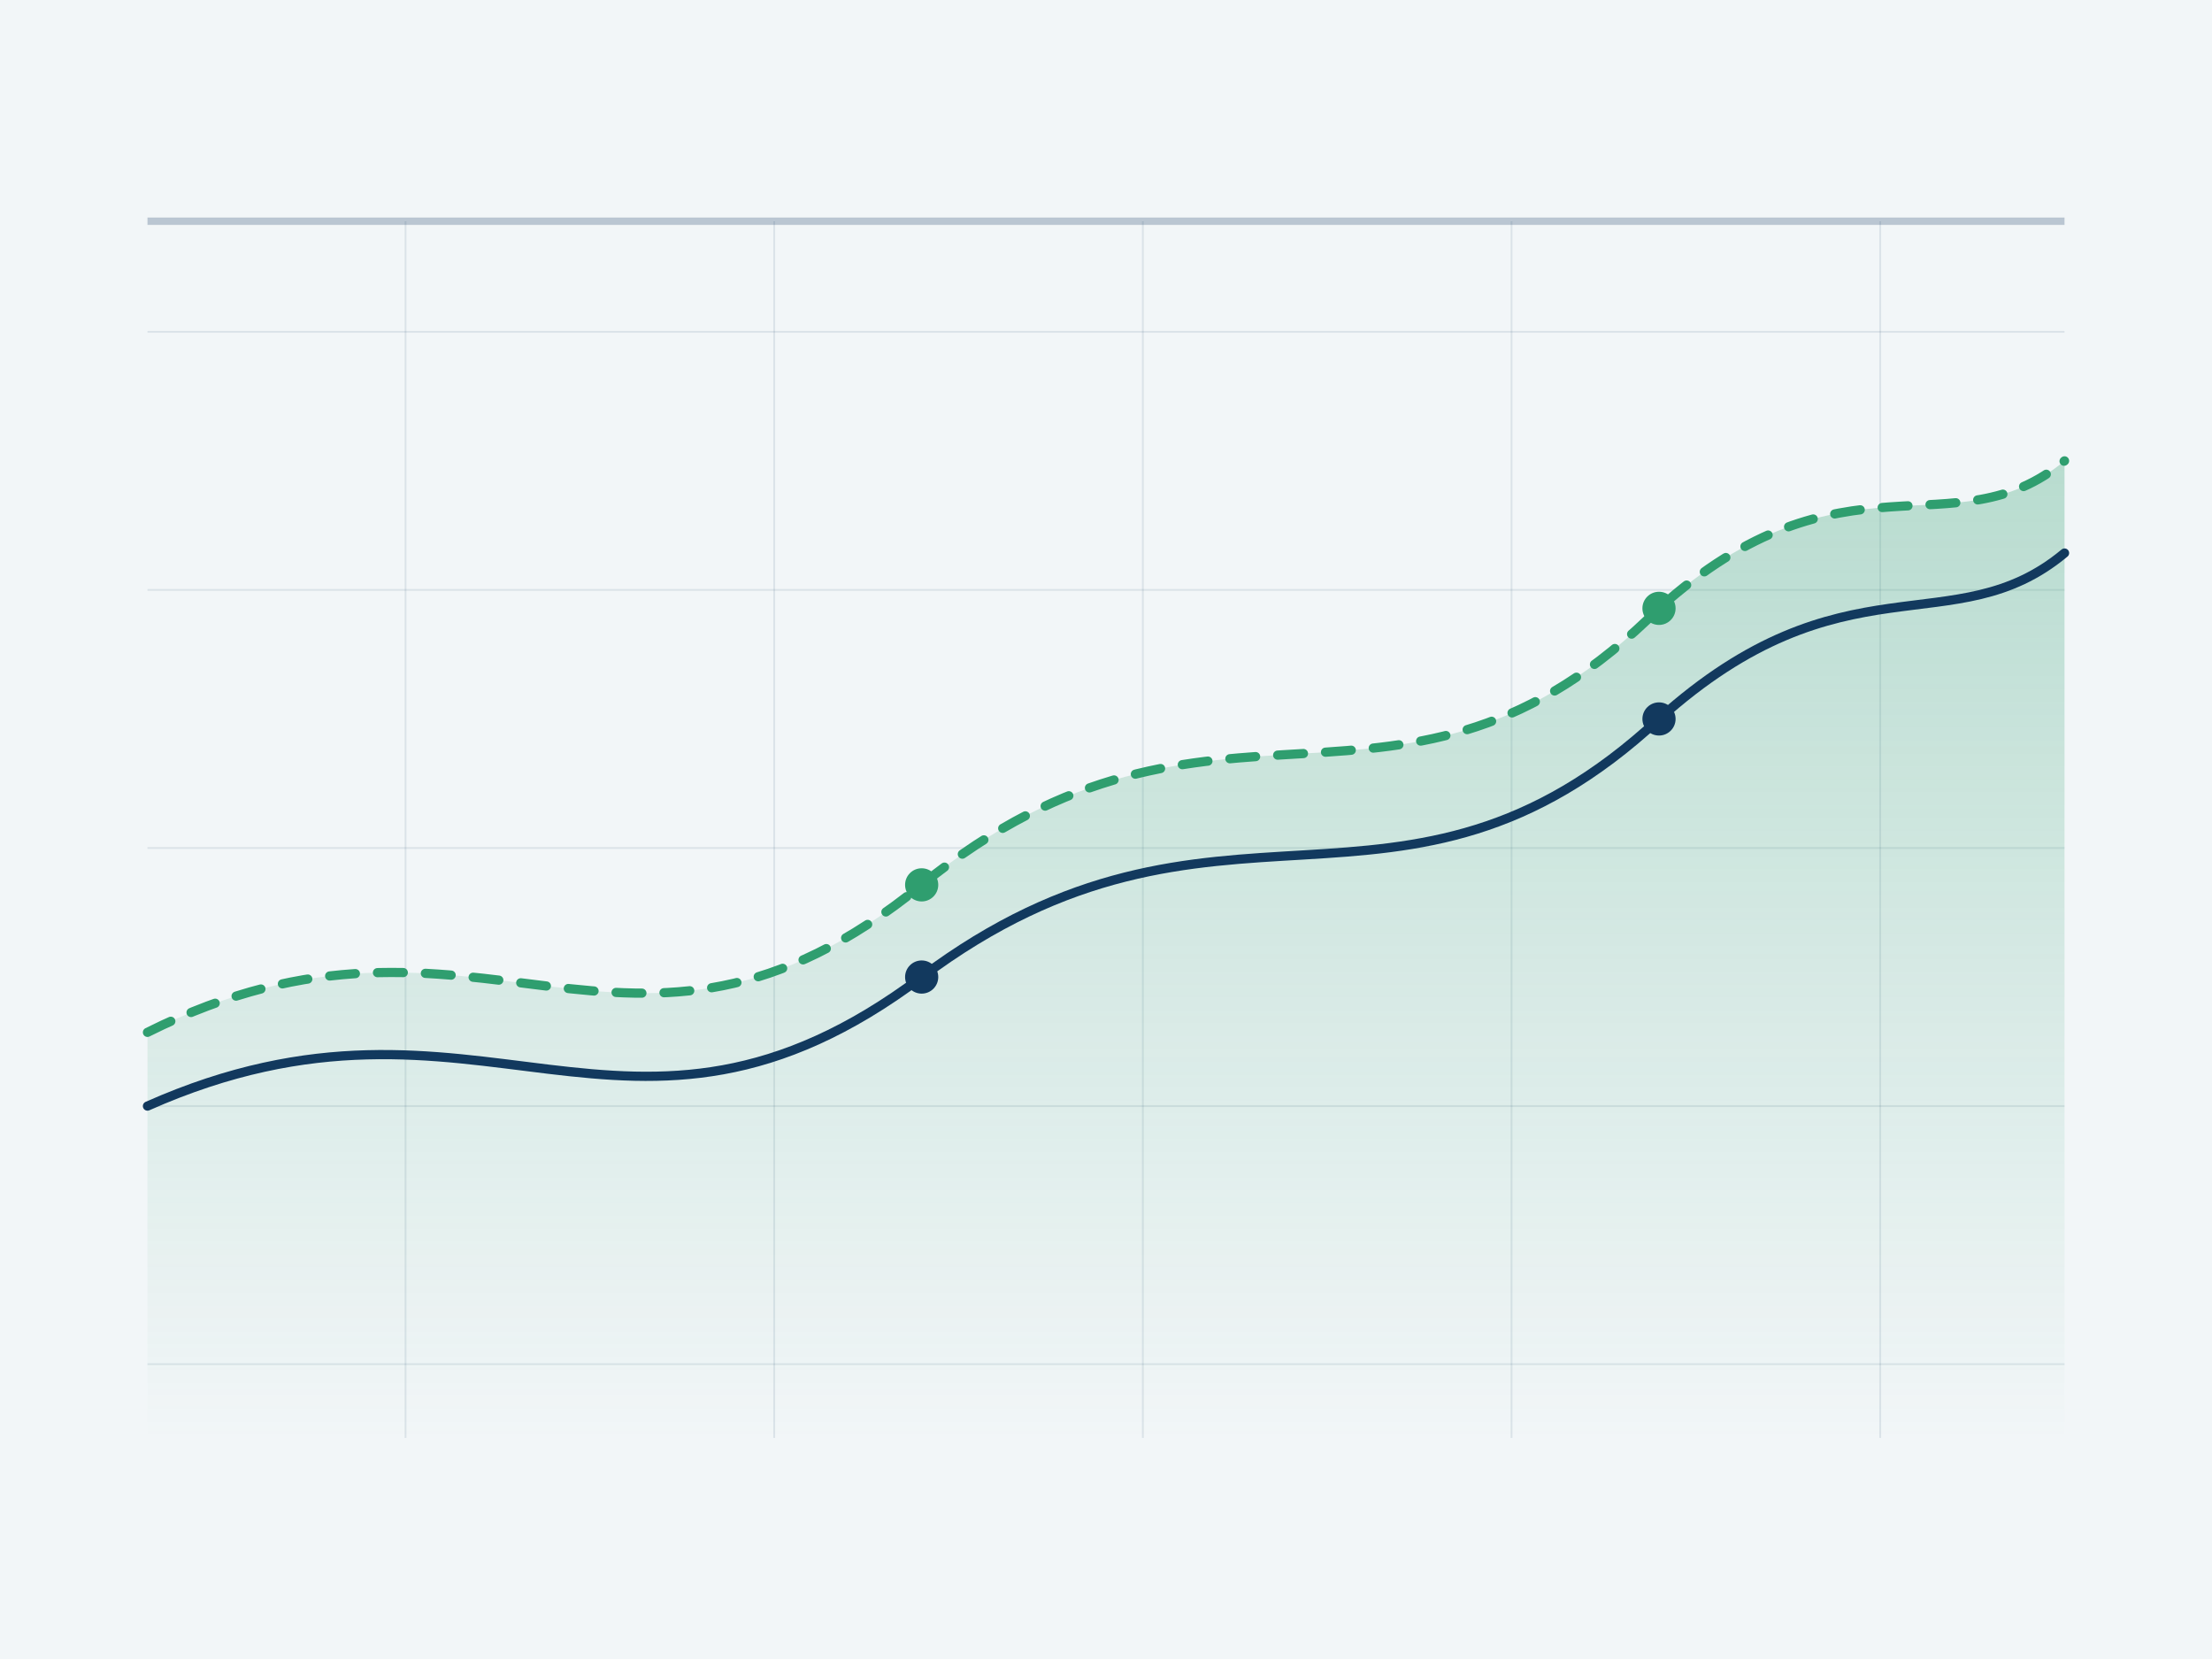
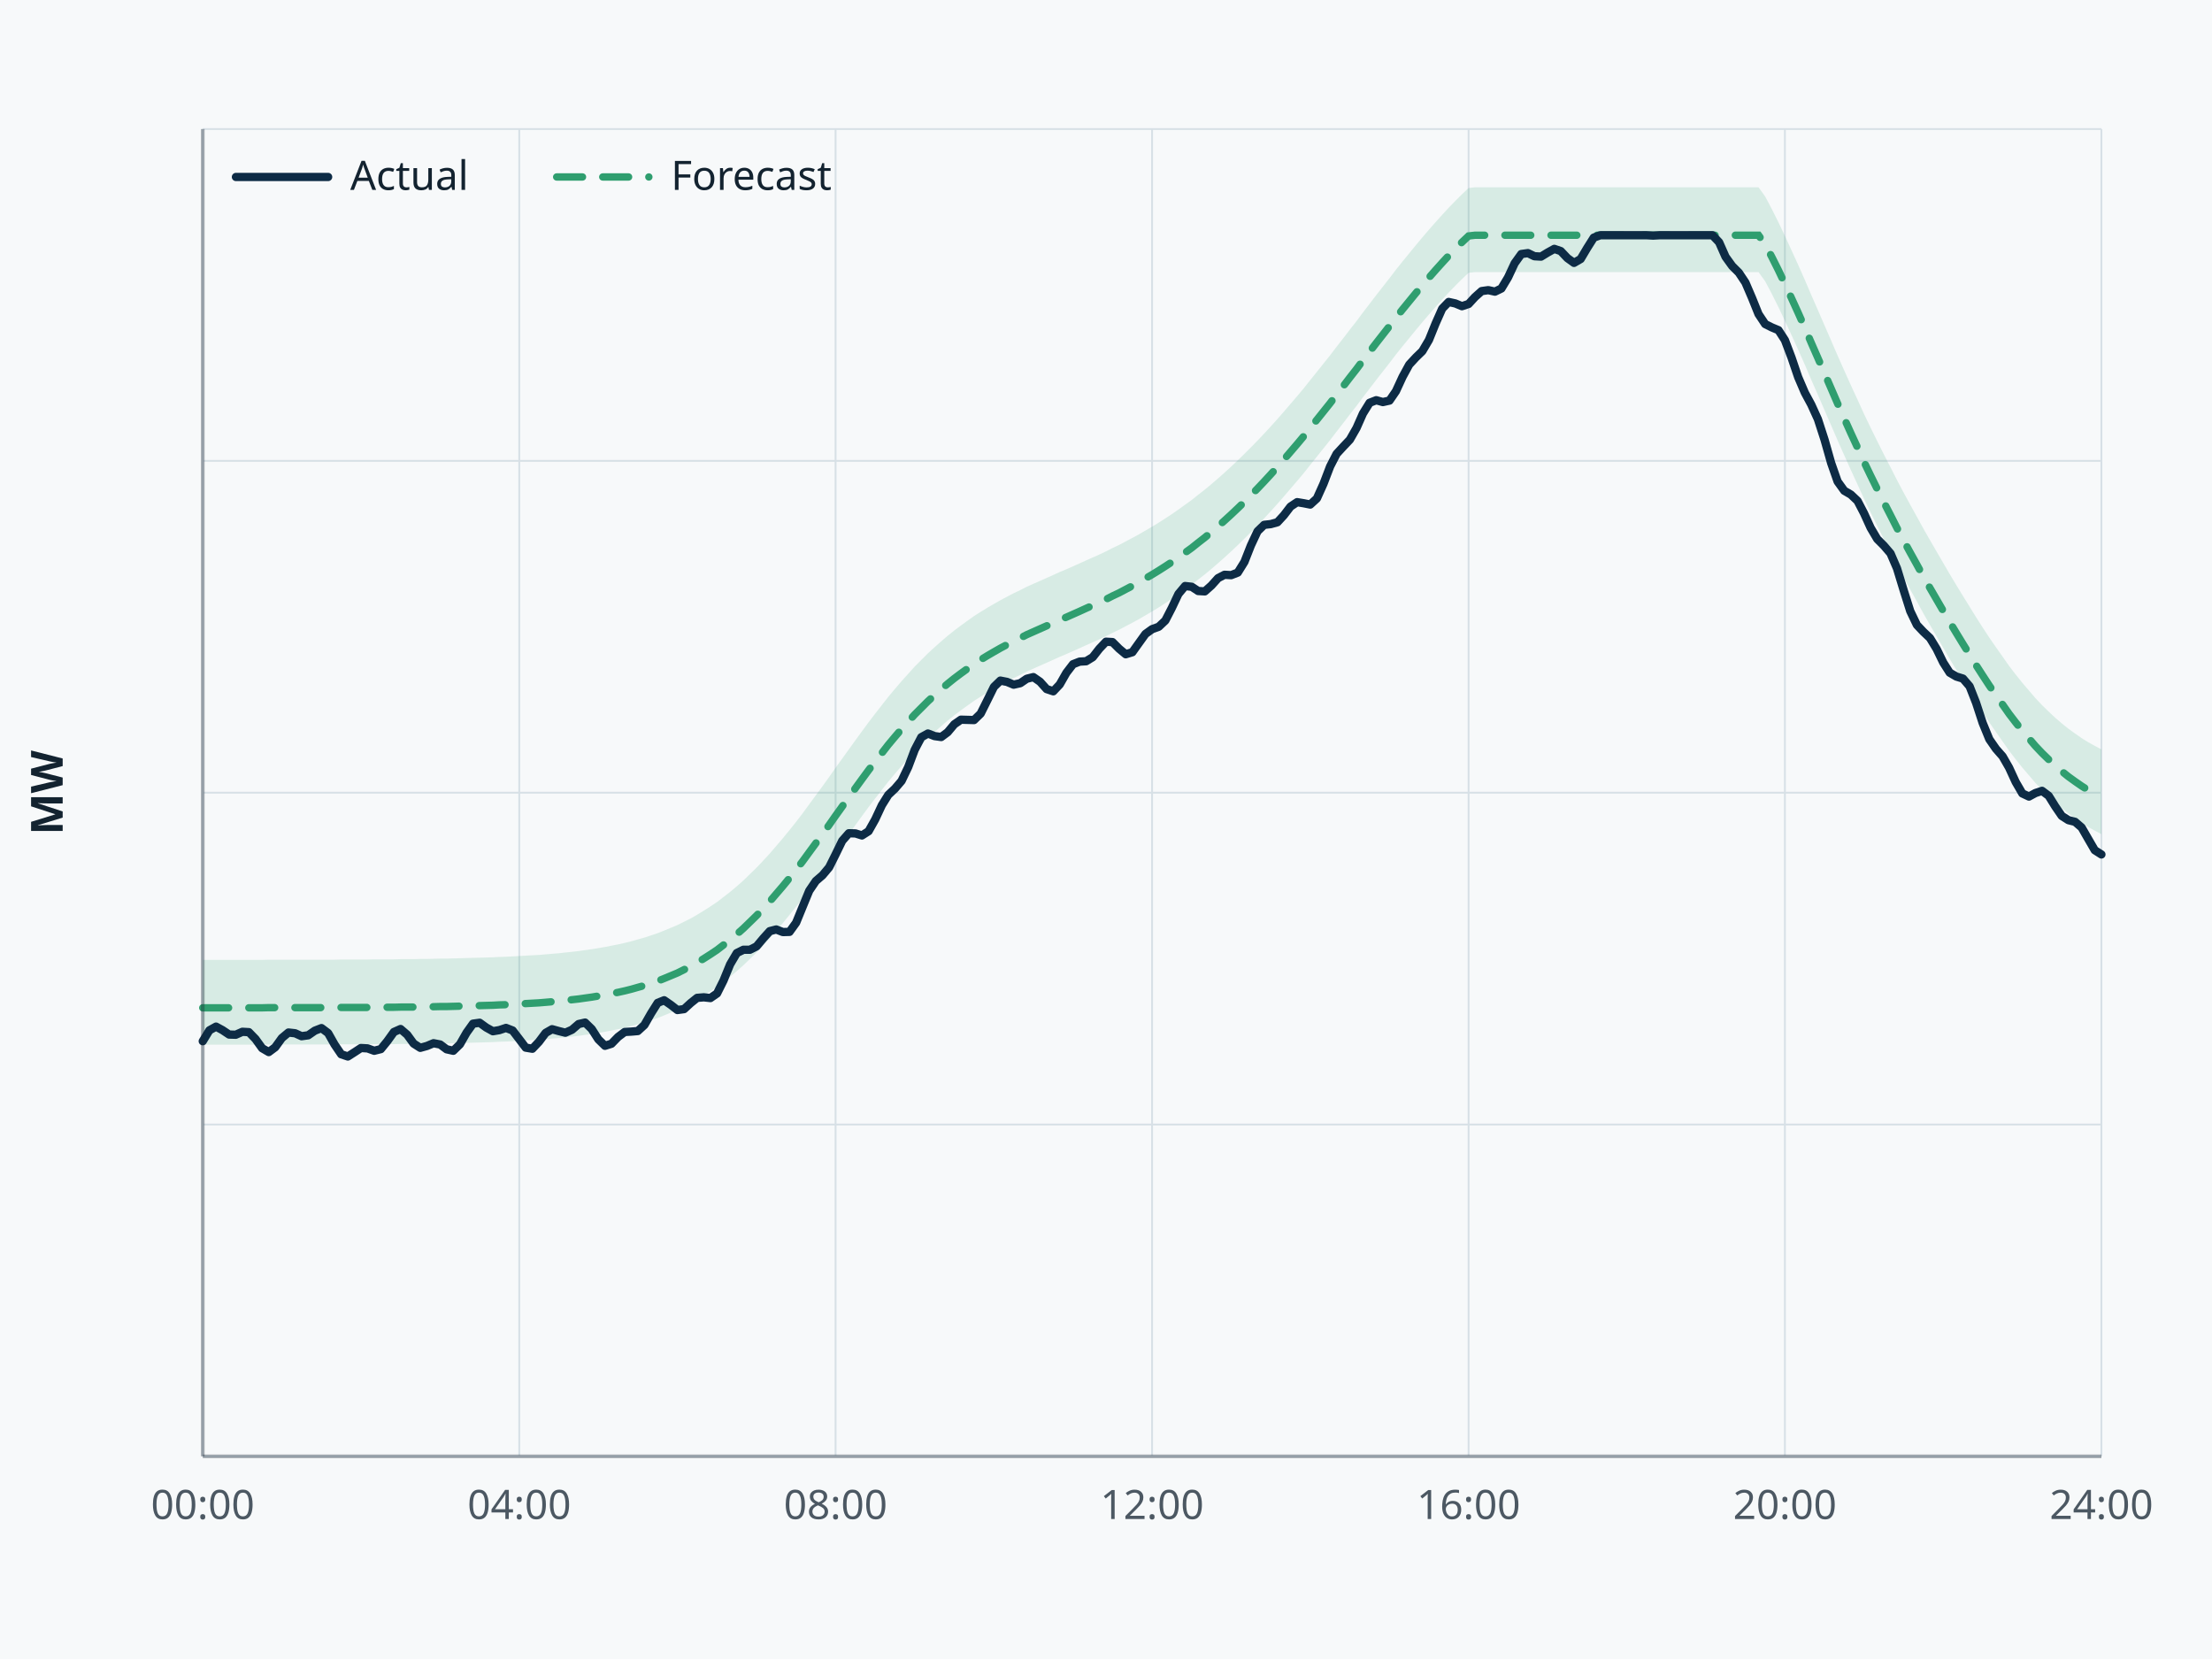
- <svg xmlns="http://www.w3.org/2000/svg" viewBox="0 0 1200 900" role="img" aria-label="Placeholder: load curve with a forecast band">
-   <defs>
-     <linearGradient id="band" x1="0" y1="0" x2="0" y2="1">
-       <stop offset="0%" stop-color="#2f9e6f" stop-opacity="0.30" />
-       <stop offset="100%" stop-color="#2f9e6f" stop-opacity="0" />
-     </linearGradient>
-   </defs>
-   <rect width="1200" height="900" fill="#f2f6f8" />
-   <g stroke="#12395e" stroke-opacity="0.10" stroke-width="1">
-     <path d="M80 180 H1120 M80 320 H1120 M80 460 H1120 M80 600 H1120 M80 740 H1120" />
-     <path d="M220 120 V780 M420 120 V780 M620 120 V780 M820 120 V780 M1020 120 V780" />
+ <svg xmlns="http://www.w3.org/2000/svg" viewBox="0 0 1200 900" role="img" aria-labelledby="lc-title lc-desc">
+   <rect width="1200" height="900" fill="#f7f9fa" />
+   <line x1="110" y1="70.0" x2="1140" y2="70.0" stroke="#d7e0e6" stroke-width="1" />
+   <line x1="110" y1="250.0" x2="1140" y2="250.0" stroke="#d7e0e6" stroke-width="1" />
+   <line x1="110" y1="430.0" x2="1140" y2="430.0" stroke="#d7e0e6" stroke-width="1" />
+   <line x1="110" y1="610.0" x2="1140" y2="610.0" stroke="#d7e0e6" stroke-width="1" />
+   <line x1="110" y1="790.0" x2="1140" y2="790.0" stroke="#d7e0e6" stroke-width="1" />
+   <line x1="110.0" y1="70" x2="110.0" y2="790" stroke="#d7e0e6" stroke-width="1" />
+   <text x="110.0" y="824" text-anchor="middle" font-family="system-ui,sans-serif" font-size="22" fill="#132330" opacity="0.75">00:00</text>
+   <line x1="281.7" y1="70" x2="281.7" y2="790" stroke="#d7e0e6" stroke-width="1" />
+   <text x="281.7" y="824" text-anchor="middle" font-family="system-ui,sans-serif" font-size="22" fill="#132330" opacity="0.75">04:00</text>
+   <line x1="453.3" y1="70" x2="453.3" y2="790" stroke="#d7e0e6" stroke-width="1" />
+   <text x="453.3" y="824" text-anchor="middle" font-family="system-ui,sans-serif" font-size="22" fill="#132330" opacity="0.75">08:00</text>
+   <line x1="625.0" y1="70" x2="625.0" y2="790" stroke="#d7e0e6" stroke-width="1" />
+   <text x="625.0" y="824" text-anchor="middle" font-family="system-ui,sans-serif" font-size="22" fill="#132330" opacity="0.75">12:00</text>
+   <line x1="796.7" y1="70" x2="796.7" y2="790" stroke="#d7e0e6" stroke-width="1" />
+   <text x="796.7" y="824" text-anchor="middle" font-family="system-ui,sans-serif" font-size="22" fill="#132330" opacity="0.75">16:00</text>
+   <line x1="968.3" y1="70" x2="968.3" y2="790" stroke="#d7e0e6" stroke-width="1" />
+   <text x="968.3" y="824" text-anchor="middle" font-family="system-ui,sans-serif" font-size="22" fill="#132330" opacity="0.75">20:00</text>
+   <line x1="1140.0" y1="70" x2="1140.0" y2="790" stroke="#d7e0e6" stroke-width="1" />
+   <text x="1140.0" y="824" text-anchor="middle" font-family="system-ui,sans-serif" font-size="22" fill="#132330" opacity="0.75">24:00</text>
+   <path d="M 110.0 520.7 L 113.6 520.7 L 117.2 520.7 L 120.7 520.7 L 124.3 520.7 L 127.9 520.7 L 131.5 520.7 L 135.0 520.7 L 138.6 520.7 L 142.2 520.7 L 145.8 520.6 L 149.3 520.6 L 152.9 520.6 L 156.5 520.6 L 160.1 520.6 L 163.6 520.6 L 167.2 520.6 L 170.8 520.6 L 174.4 520.6 L 178.0 520.6 L 181.5 520.6 L 185.1 520.5 L 188.7 520.5 L 192.3 520.5 L 195.8 520.5 L 199.4 520.5 L 203.0 520.4 L 206.6 520.4 L 210.1 520.4 L 213.7 520.4 L 217.3 520.3 L 220.9 520.3 L 224.4 520.3 L 228.0 520.2 L 231.6 520.2 L 235.2 520.1 L 238.8 520.0 L 242.3 520.0 L 245.9 519.9 L 249.5 519.8 L 253.1 519.7 L 256.6 519.6 L 260.2 519.5 L 263.8 519.4 L 267.4 519.3 L 270.9 519.1 L 274.5 519.0 L 278.1 518.8 L 281.7 518.6 L 285.2 518.4 L 288.8 518.2 L 292.4 518.0 L 296.0 517.7 L 299.5 517.4 L 303.1 517.1 L 306.7 516.7 L 310.3 516.3 L 313.9 515.9 L 317.4 515.4 L 321.0 514.9 L 324.6 514.3 L 328.2 513.7 L 331.7 513.0 L 335.3 512.3 L 338.9 511.5 L 342.5 510.6 L 346.0 509.6 L 349.6 508.6 L 353.2 507.4 L 356.8 506.2 L 360.3 504.8 L 363.9 503.3 L 367.5 501.8 L 371.1 500.0 L 374.7 498.2 L 378.2 496.2 L 381.8 494.0 L 385.4 491.7 L 389.0 489.3 L 392.5 486.6 L 396.1 483.8 L 399.7 480.8 L 403.3 477.6 L 406.8 474.2 L 410.4 470.7 L 414.0 466.9 L 417.6 463.0 L 421.1 458.9 L 424.7 454.7 L 428.3 450.3 L 431.9 445.8 L 435.5 441.1 L 439.0 436.3 L 442.6 431.4 L 446.2 426.5 L 449.8 421.5 L 453.3 416.5 L 456.9 411.5 L 460.5 406.5 L 464.1 401.5 L 467.6 396.7 L 471.2 391.8 L 474.8 387.1 L 478.4 382.5 L 481.9 378.0 L 485.5 373.7 L 489.1 369.5 L 492.7 365.5 L 496.2 361.6 L 499.8 358.0 L 503.4 354.4 L 507.0 351.1 L 510.6 347.9 L 514.1 344.9 L 517.7 342.0 L 521.3 339.3 L 524.9 336.7 L 528.4 334.2 L 532.0 331.9 L 535.6 329.7 L 539.2 327.6 L 542.7 325.6 L 546.3 323.7 L 549.9 321.8 L 553.5 320.1 L 557.0 318.3 L 560.6 316.7 L 564.2 315.1 L 567.8 313.5 L 571.4 311.9 L 574.9 310.3 L 578.5 308.8 L 582.1 307.2 L 585.7 305.6 L 589.2 304.0 L 592.8 302.4 L 596.4 300.8 L 600.0 299.1 L 603.5 297.3 L 607.1 295.6 L 610.7 293.7 L 614.3 291.8 L 617.8 289.9 L 621.4 287.8 L 625.0 285.7 L 628.6 283.5 L 632.2 281.2 L 635.7 278.9 L 639.3 276.4 L 642.9 273.8 L 646.5 271.2 L 650.0 268.4 L 653.6 265.6 L 657.2 262.6 L 660.8 259.5 L 664.3 256.4 L 667.9 253.1 L 671.5 249.7 L 675.1 246.2 L 678.6 242.7 L 682.2 239.0 L 685.8 235.2 L 689.4 231.3 L 693.0 227.3 L 696.5 223.3 L 700.1 219.1 L 703.7 214.9 L 707.3 210.6 L 710.8 206.2 L 714.4 201.7 L 718.0 197.2 L 721.6 192.7 L 725.1 188.1 L 728.7 183.5 L 732.3 178.8 L 735.9 174.2 L 739.4 169.5 L 743.0 164.8 L 746.6 160.1 L 750.2 155.5 L 753.8 150.9 L 757.3 146.3 L 760.9 141.8 L 764.5 137.4 L 768.1 133.0 L 771.6 128.8 L 775.2 124.6 L 778.8 120.5 L 782.4 116.5 L 785.9 112.7 L 789.5 109.0 L 793.1 105.4 L 796.7 102.0 L 800.2 101.6 L 803.8 101.6 L 807.4 101.6 L 811.0 101.6 L 814.5 101.6 L 818.1 101.6 L 821.7 101.6 L 825.3 101.6 L 828.9 101.6 L 832.4 101.6 L 836.0 101.6 L 839.6 101.6 L 843.2 101.6 L 846.7 101.6 L 850.3 101.6 L 853.9 101.6 L 857.5 101.6 L 861.0 101.6 L 864.6 101.6 L 868.2 101.6 L 871.8 101.6 L 875.3 101.6 L 878.9 101.6 L 882.5 101.6 L 886.1 101.6 L 889.7 101.6 L 893.2 101.6 L 896.8 101.6 L 900.4 101.6 L 904.0 101.6 L 907.5 101.6 L 911.1 101.6 L 914.7 101.6 L 918.3 101.6 L 921.8 101.6 L 925.4 101.6 L 929.0 101.6 L 932.6 101.6 L 936.1 101.6 L 939.7 101.6 L 943.3 101.6 L 946.9 101.6 L 950.5 101.6 L 954.0 101.6 L 957.6 106.6 L 961.2 113.4 L 964.8 120.6 L 968.3 128.0 L 971.9 135.8 L 975.5 143.7 L 979.1 151.8 L 982.6 160.0 L 986.2 168.2 L 989.8 176.5 L 993.4 184.8 L 996.9 192.9 L 1000.5 201.0 L 1004.1 209.0 L 1007.7 216.8 L 1011.2 224.5 L 1014.8 232.0 L 1018.4 239.3 L 1022.0 246.5 L 1025.6 253.5 L 1029.1 260.4 L 1032.7 267.2 L 1036.3 273.8 L 1039.9 280.3 L 1043.4 286.7 L 1047.0 293.0 L 1050.6 299.2 L 1054.2 305.4 L 1057.7 311.4 L 1061.3 317.4 L 1064.9 323.3 L 1068.5 329.1 L 1072.0 334.8 L 1075.6 340.4 L 1079.2 345.9 L 1082.8 351.1 L 1086.4 356.2 L 1089.9 361.2 L 1093.5 365.9 L 1097.1 370.4 L 1100.7 374.6 L 1104.2 378.7 L 1107.8 382.5 L 1111.4 386.0 L 1115.0 389.4 L 1118.5 392.4 L 1122.1 395.3 L 1125.7 397.9 L 1129.3 400.4 L 1132.8 402.6 L 1136.4 404.6 L 1140.0 406.5 L 1140.0 452.5 L 1136.4 450.6 L 1132.8 448.6 L 1129.3 446.4 L 1125.7 443.9 L 1122.1 441.3 L 1118.5 438.4 L 1115.0 435.4 L 1111.4 432.0 L 1107.8 428.5 L 1104.2 424.7 L 1100.7 420.6 L 1097.1 416.4 L 1093.5 411.9 L 1089.9 407.2 L 1086.4 402.2 L 1082.8 397.1 L 1079.2 391.9 L 1075.6 386.4 L 1072.0 380.8 L 1068.5 375.1 L 1064.9 369.3 L 1061.3 363.4 L 1057.7 357.4 L 1054.2 351.4 L 1050.6 345.2 L 1047.0 339.0 L 1043.4 332.7 L 1039.9 326.3 L 1036.3 319.8 L 1032.7 313.2 L 1029.1 306.4 L 1025.6 299.5 L 1022.0 292.5 L 1018.4 285.3 L 1014.8 278.0 L 1011.2 270.5 L 1007.7 262.8 L 1004.1 255.0 L 1000.5 247.0 L 996.9 238.9 L 993.4 230.8 L 989.8 222.5 L 986.2 214.2 L 982.6 206.0 L 979.1 197.8 L 975.5 189.7 L 971.9 181.8 L 968.3 174.0 L 964.8 166.6 L 961.2 159.4 L 957.6 152.6 L 954.0 147.6 L 950.5 147.6 L 946.9 147.6 L 943.3 147.6 L 939.7 147.6 L 936.1 147.6 L 932.6 147.6 L 929.0 147.6 L 925.4 147.6 L 921.8 147.6 L 918.3 147.6 L 914.7 147.6 L 911.1 147.6 L 907.5 147.6 L 904.0 147.6 L 900.4 147.6 L 896.8 147.6 L 893.2 147.6 L 889.7 147.6 L 886.1 147.6 L 882.5 147.6 L 878.9 147.6 L 875.3 147.6 L 871.8 147.6 L 868.2 147.6 L 864.6 147.6 L 861.0 147.6 L 857.5 147.6 L 853.9 147.6 L 850.3 147.6 L 846.7 147.6 L 843.2 147.6 L 839.6 147.6 L 836.0 147.6 L 832.4 147.6 L 828.9 147.6 L 825.3 147.6 L 821.7 147.6 L 818.1 147.6 L 814.5 147.6 L 811.0 147.6 L 807.4 147.6 L 803.8 147.6 L 800.2 147.6 L 796.7 148.0 L 793.1 151.4 L 789.5 155.0 L 785.9 158.7 L 782.4 162.5 L 778.8 166.5 L 775.2 170.6 L 771.6 174.8 L 768.1 179.0 L 764.5 183.4 L 760.9 187.8 L 757.3 192.3 L 753.8 196.9 L 750.2 201.5 L 746.6 206.1 L 743.0 210.8 L 739.4 215.5 L 735.9 220.2 L 732.3 224.8 L 728.7 229.5 L 725.1 234.1 L 721.6 238.7 L 718.0 243.2 L 714.4 247.7 L 710.8 252.2 L 707.3 256.6 L 703.7 260.9 L 700.1 265.1 L 696.5 269.3 L 693.0 273.3 L 689.4 277.3 L 685.8 281.2 L 682.2 285.0 L 678.6 288.7 L 675.1 292.2 L 671.5 295.7 L 667.9 299.1 L 664.3 302.4 L 660.8 305.5 L 657.2 308.6 L 653.6 311.6 L 650.0 314.4 L 646.5 317.2 L 642.9 319.8 L 639.3 322.4 L 635.7 324.9 L 632.2 327.2 L 628.6 329.5 L 625.0 331.7 L 621.4 333.8 L 617.8 335.9 L 614.3 337.8 L 610.7 339.7 L 607.1 341.6 L 603.5 343.3 L 600.0 345.1 L 596.4 346.8 L 592.8 348.4 L 589.2 350.0 L 585.7 351.6 L 582.1 353.2 L 578.5 354.8 L 574.9 356.3 L 571.4 357.9 L 567.8 359.5 L 564.2 361.1 L 560.6 362.7 L 557.0 364.3 L 553.5 366.1 L 549.9 367.8 L 546.3 369.7 L 542.7 371.6 L 539.2 373.6 L 535.6 375.7 L 532.0 377.9 L 528.4 380.2 L 524.9 382.7 L 521.3 385.3 L 517.7 388.0 L 514.1 390.9 L 510.6 393.9 L 507.0 397.1 L 503.4 400.4 L 499.8 404.0 L 496.2 407.6 L 492.7 411.5 L 489.1 415.5 L 485.5 419.7 L 481.9 424.0 L 478.4 428.5 L 474.8 433.1 L 471.2 437.8 L 467.6 442.7 L 464.1 447.5 L 460.5 452.5 L 456.9 457.5 L 453.3 462.5 L 449.8 467.5 L 446.2 472.5 L 442.6 477.4 L 439.0 482.3 L 435.5 487.1 L 431.9 491.8 L 428.3 496.3 L 424.7 500.7 L 421.1 504.9 L 417.6 509.0 L 414.0 512.9 L 410.4 516.7 L 406.8 520.2 L 403.3 523.6 L 399.7 526.8 L 396.1 529.8 L 392.5 532.6 L 389.0 535.3 L 385.4 537.7 L 381.8 540.0 L 378.2 542.2 L 374.7 544.2 L 371.1 546.0 L 367.5 547.8 L 363.9 549.3 L 360.3 550.8 L 356.8 552.2 L 353.2 553.4 L 349.6 554.6 L 346.0 555.6 L 342.5 556.6 L 338.9 557.5 L 335.3 558.3 L 331.7 559.0 L 328.2 559.7 L 324.6 560.3 L 321.0 560.9 L 317.4 561.4 L 313.9 561.9 L 310.3 562.3 L 306.7 562.7 L 303.1 563.1 L 299.5 563.4 L 296.0 563.7 L 292.4 564.0 L 288.8 564.2 L 285.2 564.4 L 281.7 564.6 L 278.1 564.8 L 274.5 565.0 L 270.9 565.1 L 267.4 565.3 L 263.8 565.4 L 260.2 565.5 L 256.6 565.6 L 253.1 565.7 L 249.5 565.8 L 245.9 565.9 L 242.3 566.0 L 238.8 566.0 L 235.2 566.1 L 231.6 566.2 L 228.0 566.2 L 224.4 566.3 L 220.9 566.3 L 217.3 566.3 L 213.7 566.4 L 210.1 566.4 L 206.6 566.4 L 203.0 566.4 L 199.4 566.5 L 195.8 566.5 L 192.3 566.5 L 188.7 566.5 L 185.1 566.5 L 181.5 566.6 L 178.0 566.6 L 174.4 566.6 L 170.8 566.6 L 167.2 566.6 L 163.6 566.6 L 160.1 566.6 L 156.5 566.6 L 152.9 566.6 L 149.3 566.6 L 145.8 566.6 L 142.2 566.7 L 138.6 566.7 L 135.0 566.7 L 131.5 566.7 L 127.9 566.7 L 124.3 566.7 L 120.7 566.7 L 117.2 566.7 L 113.6 566.7 L 110.0 566.7 Z" fill="#2f9e6f" fill-opacity="0.16" />
+   <path d="M 110.0 546.7 L 113.6 546.7 L 117.2 546.7 L 120.7 546.7 L 124.3 546.7 L 127.9 546.7 L 131.5 546.7 L 135.0 546.7 L 138.6 546.7 L 142.2 546.7 L 145.8 546.6 L 149.3 546.6 L 152.9 546.6 L 156.5 546.6 L 160.1 546.6 L 163.6 546.6 L 167.2 546.6 L 170.8 546.6 L 174.4 546.6 L 178.0 546.6 L 181.5 546.6 L 185.1 546.5 L 188.7 546.5 L 192.3 546.5 L 195.8 546.5 L 199.4 546.5 L 203.0 546.4 L 206.6 546.4 L 210.1 546.4 L 213.7 546.4 L 217.3 546.3 L 220.9 546.3 L 224.4 546.3 L 228.0 546.2 L 231.6 546.2 L 235.2 546.1 L 238.8 546.0 L 242.3 546.0 L 245.9 545.9 L 249.5 545.8 L 253.1 545.7 L 256.6 545.6 L 260.2 545.5 L 263.8 545.4 L 267.4 545.3 L 270.9 545.1 L 274.5 545.0 L 278.1 544.8 L 281.7 544.6 L 285.2 544.4 L 288.8 544.2 L 292.4 544.0 L 296.0 543.7 L 299.5 543.4 L 303.1 543.1 L 306.7 542.7 L 310.3 542.3 L 313.9 541.9 L 317.4 541.4 L 321.0 540.9 L 324.6 540.3 L 328.2 539.7 L 331.7 539.0 L 335.3 538.3 L 338.9 537.5 L 342.5 536.6 L 346.0 535.6 L 349.6 534.6 L 353.2 533.4 L 356.8 532.2 L 360.3 530.8 L 363.9 529.3 L 367.5 527.8 L 371.1 526.0 L 374.7 524.2 L 378.2 522.2 L 381.8 520.0 L 385.4 517.7 L 389.0 515.3 L 392.5 512.6 L 396.1 509.8 L 399.7 506.8 L 403.3 503.6 L 406.8 500.2 L 410.4 496.7 L 414.0 492.9 L 417.6 489.0 L 421.1 484.9 L 424.7 480.7 L 428.3 476.3 L 431.9 471.8 L 435.5 467.1 L 439.0 462.3 L 442.6 457.4 L 446.2 452.5 L 449.8 447.5 L 453.3 442.5 L 456.9 437.5 L 460.5 432.5 L 464.1 427.5 L 467.6 422.7 L 471.2 417.8 L 474.8 413.1 L 478.4 408.5 L 481.9 404.0 L 485.5 399.7 L 489.1 395.5 L 492.7 391.5 L 496.2 387.6 L 499.8 384.0 L 503.4 380.4 L 507.0 377.1 L 510.6 373.9 L 514.1 370.9 L 517.7 368.0 L 521.3 365.3 L 524.9 362.7 L 528.4 360.2 L 532.0 357.9 L 535.6 355.7 L 539.2 353.6 L 542.7 351.6 L 546.3 349.7 L 549.9 347.8 L 553.5 346.1 L 557.0 344.3 L 560.6 342.7 L 564.2 341.1 L 567.8 339.5 L 571.4 337.9 L 574.9 336.3 L 578.5 334.8 L 582.1 333.2 L 585.7 331.6 L 589.2 330.0 L 592.8 328.4 L 596.4 326.8 L 600.0 325.1 L 603.5 323.3 L 607.1 321.6 L 610.7 319.7 L 614.3 317.8 L 617.8 315.9 L 621.4 313.8 L 625.0 311.7 L 628.6 309.5 L 632.2 307.2 L 635.7 304.9 L 639.3 302.4 L 642.9 299.8 L 646.5 297.2 L 650.0 294.4 L 653.6 291.6 L 657.2 288.6 L 660.8 285.5 L 664.3 282.4 L 667.9 279.1 L 671.5 275.7 L 675.1 272.2 L 678.6 268.7 L 682.2 265.0 L 685.8 261.2 L 689.4 257.3 L 693.0 253.3 L 696.5 249.3 L 700.1 245.1 L 703.7 240.9 L 707.3 236.6 L 710.8 232.2 L 714.4 227.7 L 718.0 223.2 L 721.6 218.7 L 725.1 214.1 L 728.7 209.5 L 732.3 204.8 L 735.9 200.2 L 739.4 195.5 L 743.0 190.8 L 746.6 186.1 L 750.2 181.5 L 753.8 176.9 L 757.3 172.3 L 760.9 167.8 L 764.5 163.4 L 768.1 159.0 L 771.6 154.8 L 775.2 150.6 L 778.8 146.5 L 782.4 142.5 L 785.9 138.7 L 789.5 135.0 L 793.1 131.4 L 796.7 128.0 L 800.2 127.6 L 803.8 127.6 L 807.4 127.6 L 811.0 127.6 L 814.5 127.6 L 818.1 127.6 L 821.7 127.6 L 825.3 127.6 L 828.9 127.6 L 832.4 127.6 L 836.0 127.6 L 839.6 127.6 L 843.2 127.6 L 846.7 127.6 L 850.3 127.6 L 853.9 127.6 L 857.5 127.6 L 861.0 127.6 L 864.6 127.6 L 868.2 127.6 L 871.8 127.6 L 875.3 127.6 L 878.9 127.6 L 882.5 127.6 L 886.1 127.6 L 889.7 127.6 L 893.2 127.6 L 896.8 127.6 L 900.4 127.6 L 904.0 127.6 L 907.5 127.6 L 911.1 127.6 L 914.7 127.6 L 918.3 127.6 L 921.8 127.6 L 925.4 127.6 L 929.0 127.6 L 932.6 127.6 L 936.1 127.6 L 939.7 127.6 L 943.3 127.6 L 946.9 127.6 L 950.5 127.6 L 954.0 127.6 L 957.6 132.6 L 961.2 139.4 L 964.8 146.6 L 968.3 154.0 L 971.9 161.8 L 975.5 169.7 L 979.1 177.8 L 982.6 186.0 L 986.2 194.2 L 989.8 202.5 L 993.4 210.8 L 996.9 218.9 L 1000.5 227.0 L 1004.1 235.0 L 1007.7 242.8 L 1011.2 250.5 L 1014.8 258.0 L 1018.4 265.3 L 1022.0 272.5 L 1025.6 279.5 L 1029.1 286.4 L 1032.7 293.2 L 1036.3 299.8 L 1039.9 306.3 L 1043.4 312.7 L 1047.0 319.0 L 1050.6 325.2 L 1054.2 331.4 L 1057.7 337.4 L 1061.3 343.4 L 1064.9 349.3 L 1068.5 355.1 L 1072.0 360.8 L 1075.6 366.4 L 1079.2 371.9 L 1082.8 377.1 L 1086.4 382.2 L 1089.9 387.2 L 1093.5 391.9 L 1097.1 396.4 L 1100.7 400.6 L 1104.2 404.7 L 1107.8 408.5 L 1111.4 412.0 L 1115.0 415.4 L 1118.5 418.4 L 1122.1 421.3 L 1125.7 423.9 L 1129.3 426.4 L 1132.8 428.6 L 1136.4 430.6 L 1140.0 432.5" fill="none" stroke="#2f9e6f" stroke-width="4" stroke-dasharray="14 11" stroke-linecap="round" />
+   <path d="M 110.0 564.8 L 113.6 558.9 L 117.2 556.9 L 120.7 558.8 L 124.3 561.2 L 127.9 561.3 L 131.5 559.7 L 135.0 559.9 L 138.6 563.6 L 142.2 568.6 L 145.8 570.7 L 149.3 568.1 L 152.9 563.1 L 156.5 560.1 L 160.1 560.5 L 163.6 562.1 L 167.2 561.6 L 170.8 559.1 L 174.4 557.7 L 178.0 560.4 L 181.5 566.6 L 185.1 571.9 L 188.7 573.1 L 192.3 570.8 L 195.8 568.5 L 199.4 568.7 L 203.0 570.0 L 206.6 569.1 L 210.1 564.8 L 213.7 559.8 L 217.3 558.2 L 220.9 561.3 L 224.4 566.1 L 228.0 568.4 L 231.6 567.4 L 235.2 565.9 L 238.8 566.6 L 242.3 569.2 L 245.9 570.0 L 249.5 566.5 L 253.1 560.2 L 256.6 555.3 L 260.2 554.8 L 263.8 557.4 L 267.4 559.4 L 270.9 558.8 L 274.5 557.6 L 278.1 559.0 L 281.7 563.7 L 285.2 568.3 L 288.8 568.9 L 292.4 565.1 L 296.0 560.3 L 299.5 558.3 L 303.1 559.3 L 306.7 560.2 L 310.3 558.6 L 313.9 555.5 L 317.4 554.7 L 321.0 558.2 L 324.6 563.8 L 328.2 567.3 L 331.7 566.2 L 335.3 562.5 L 338.9 559.8 L 342.5 559.6 L 346.0 559.3 L 349.6 556.0 L 353.2 549.7 L 356.8 544.0 L 360.3 542.6 L 363.9 545.1 L 367.5 547.9 L 371.1 547.4 L 374.7 544.1 L 378.2 541.3 L 381.8 541.0 L 385.4 541.4 L 389.0 538.9 L 392.5 531.9 L 396.1 523.1 L 399.7 517.0 L 403.3 515.2 L 406.8 515.2 L 410.4 513.4 L 414.0 509.1 L 417.6 505.1 L 421.1 504.2 L 424.7 505.6 L 428.3 505.5 L 431.9 500.5 L 435.5 491.7 L 439.0 483.2 L 442.6 477.9 L 446.2 474.8 L 449.8 470.5 L 453.3 463.5 L 456.9 456.1 L 460.5 452.0 L 464.1 452.1 L 467.6 453.2 L 471.2 450.9 L 474.8 444.5 L 478.4 436.8 L 481.9 431.2 L 485.5 427.8 L 489.1 423.6 L 492.7 416.1 L 496.2 406.8 L 499.8 399.9 L 503.4 397.9 L 507.0 399.3 L 510.6 399.8 L 514.1 397.2 L 517.7 392.9 L 521.3 390.4 L 524.9 390.5 L 528.4 390.6 L 532.0 387.1 L 535.6 379.9 L 539.2 372.6 L 542.7 369.2 L 546.3 369.9 L 549.9 371.4 L 553.5 370.6 L 557.0 368.2 L 560.6 367.3 L 564.2 369.8 L 567.8 373.8 L 571.4 375.0 L 574.9 371.3 L 578.5 365.0 L 582.1 360.3 L 585.7 358.9 L 589.2 358.7 L 592.8 356.5 L 596.4 351.9 L 600.0 348.1 L 603.5 348.3 L 607.1 351.9 L 610.7 354.9 L 614.3 353.8 L 617.8 348.9 L 621.4 343.9 L 625.0 341.3 L 628.6 340.0 L 632.2 336.6 L 635.7 329.8 L 639.3 322.2 L 642.9 317.9 L 646.5 318.3 L 650.0 320.6 L 653.6 320.8 L 657.2 317.6 L 660.8 313.6 L 664.3 311.8 L 667.9 312.0 L 671.5 310.6 L 675.1 304.8 L 678.6 295.9 L 682.2 288.2 L 685.8 284.7 L 689.4 284.3 L 693.0 283.3 L 696.5 279.5 L 700.1 274.8 L 703.7 272.4 L 707.3 273.0 L 710.8 273.7 L 714.4 270.4 L 718.0 262.4 L 721.6 253.0 L 725.1 246.2 L 728.7 242.3 L 732.3 238.5 L 735.9 232.2 L 739.4 224.3 L 743.0 218.5 L 746.6 217.1 L 750.2 218.1 L 753.8 217.3 L 757.3 212.2 L 760.9 204.4 L 764.5 197.8 L 768.1 193.9 L 771.6 190.5 L 775.2 184.4 L 778.8 175.5 L 782.4 167.4 L 785.9 163.8 L 789.5 164.6 L 793.1 166.1 L 796.7 164.9 L 800.2 161.1 L 803.8 157.9 L 807.4 157.4 L 811.0 158.2 L 814.5 156.5 L 818.1 150.5 L 821.7 142.8 L 825.3 137.8 L 828.9 137.3 L 832.4 139.0 L 836.0 139.2 L 839.6 137.0 L 843.2 135.0 L 846.7 136.2 L 850.3 140.0 L 853.9 142.6 L 857.5 140.5 L 861.0 134.6 L 864.6 128.9 L 868.2 127.6 L 871.8 127.6 L 875.3 127.6 L 878.9 127.6 L 882.5 127.6 L 886.1 127.6 L 889.7 127.6 L 893.2 127.6 L 896.8 127.8 L 900.4 127.6 L 904.0 127.6 L 907.5 127.6 L 911.1 127.6 L 914.7 127.6 L 918.3 127.6 L 921.8 127.6 L 925.4 127.6 L 929.0 127.6 L 932.6 131.4 L 936.1 139.3 L 939.7 144.3 L 943.3 147.9 L 946.9 153.3 L 950.5 161.7 L 954.0 170.4 L 957.6 175.8 L 961.2 177.6 L 964.8 179.1 L 968.3 184.5 L 971.9 194.0 L 975.5 204.6 L 979.1 213.0 L 982.6 219.5 L 986.2 227.4 L 989.8 238.5 L 993.4 251.2 L 996.9 261.2 L 1000.5 266.2 L 1004.1 268.3 L 1007.7 271.7 L 1011.2 278.4 L 1014.8 286.3 L 1018.4 292.4 L 1022.0 296.0 L 1025.6 300.2 L 1029.1 308.3 L 1032.7 320.1 L 1036.3 331.5 L 1039.9 339.0 L 1043.4 342.7 L 1047.0 346.1 L 1050.6 352.0 L 1054.2 359.4 L 1057.7 364.9 L 1061.3 367.0 L 1064.9 368.1 L 1068.5 372.3 L 1072.0 381.2 L 1075.6 392.2 L 1079.2 401.0 L 1082.8 406.2 L 1086.4 410.3 L 1089.9 416.4 L 1093.5 424.2 L 1097.1 430.4 L 1100.7 432.1 L 1104.2 430.2 L 1107.8 429.0 L 1111.4 431.7 L 1115.0 437.5 L 1118.5 442.6 L 1122.1 444.9 L 1125.7 445.8 L 1129.3 448.9 L 1132.8 455.0 L 1136.4 461.2 L 1140.0 463.5" fill="none" stroke="#0d2b45" stroke-width="4.5" stroke-linejoin="round" stroke-linecap="round" />
+   <line x1="110" y1="70" x2="110" y2="790" stroke="#132330" stroke-width="2" opacity="0.35" />
+   <line x1="110" y1="790" x2="1140" y2="790" stroke="#132330" stroke-width="2" opacity="0.35" />
+   <text x="34" y="430.0" transform="rotate(-90 34 430.0)" text-anchor="middle" font-family="system-ui,sans-serif" font-size="24" font-weight="600" fill="#132330">MW</text>
+   <g font-family="system-ui,sans-serif" font-size="22" fill="#132330">
+     <line x1="128" y1="96" x2="178" y2="96" stroke="#0d2b45" stroke-width="4.5" stroke-linecap="round" />
+     <text x="190" y="103">Actual</text>
+     <line x1="302" y1="96" x2="352" y2="96" stroke="#2f9e6f" stroke-width="4" stroke-dasharray="14 11" stroke-linecap="round" />
+     <text x="364" y="103">Forecast</text>
  </g>
-   <path d="M80 560 C 260 470, 340 610, 500 480 C 660 350, 760 470, 900 330 C 1000 240, 1060 300, 1120 250            L1120 780 L80 780 Z" fill="url(#band)" />
-   <path d="M80 600 C 260 520, 340 650, 500 530 C 660 410, 760 520, 900 390 C 1000 300, 1060 350, 1120 300" fill="none" stroke="#12395e" stroke-width="5" stroke-linecap="round" />
-   <path d="M80 560 C 260 470, 340 610, 500 480 C 660 350, 760 470, 900 330 C 1000 240, 1060 300, 1120 250" fill="none" stroke="#2f9e6f" stroke-width="5" stroke-dasharray="14 12" stroke-linecap="round" />
-   <g fill="#12395e">
-     <circle cx="500" cy="530" r="9" />
-     <circle cx="900" cy="390" r="9" />
-   </g>
-   <g fill="#2f9e6f">
-     <circle cx="500" cy="480" r="9" />
-     <circle cx="900" cy="330" r="9" />
-   </g>
-   <rect x="80" y="118" width="1040" height="4" fill="#12395e" opacity="0.25" />
</svg>
